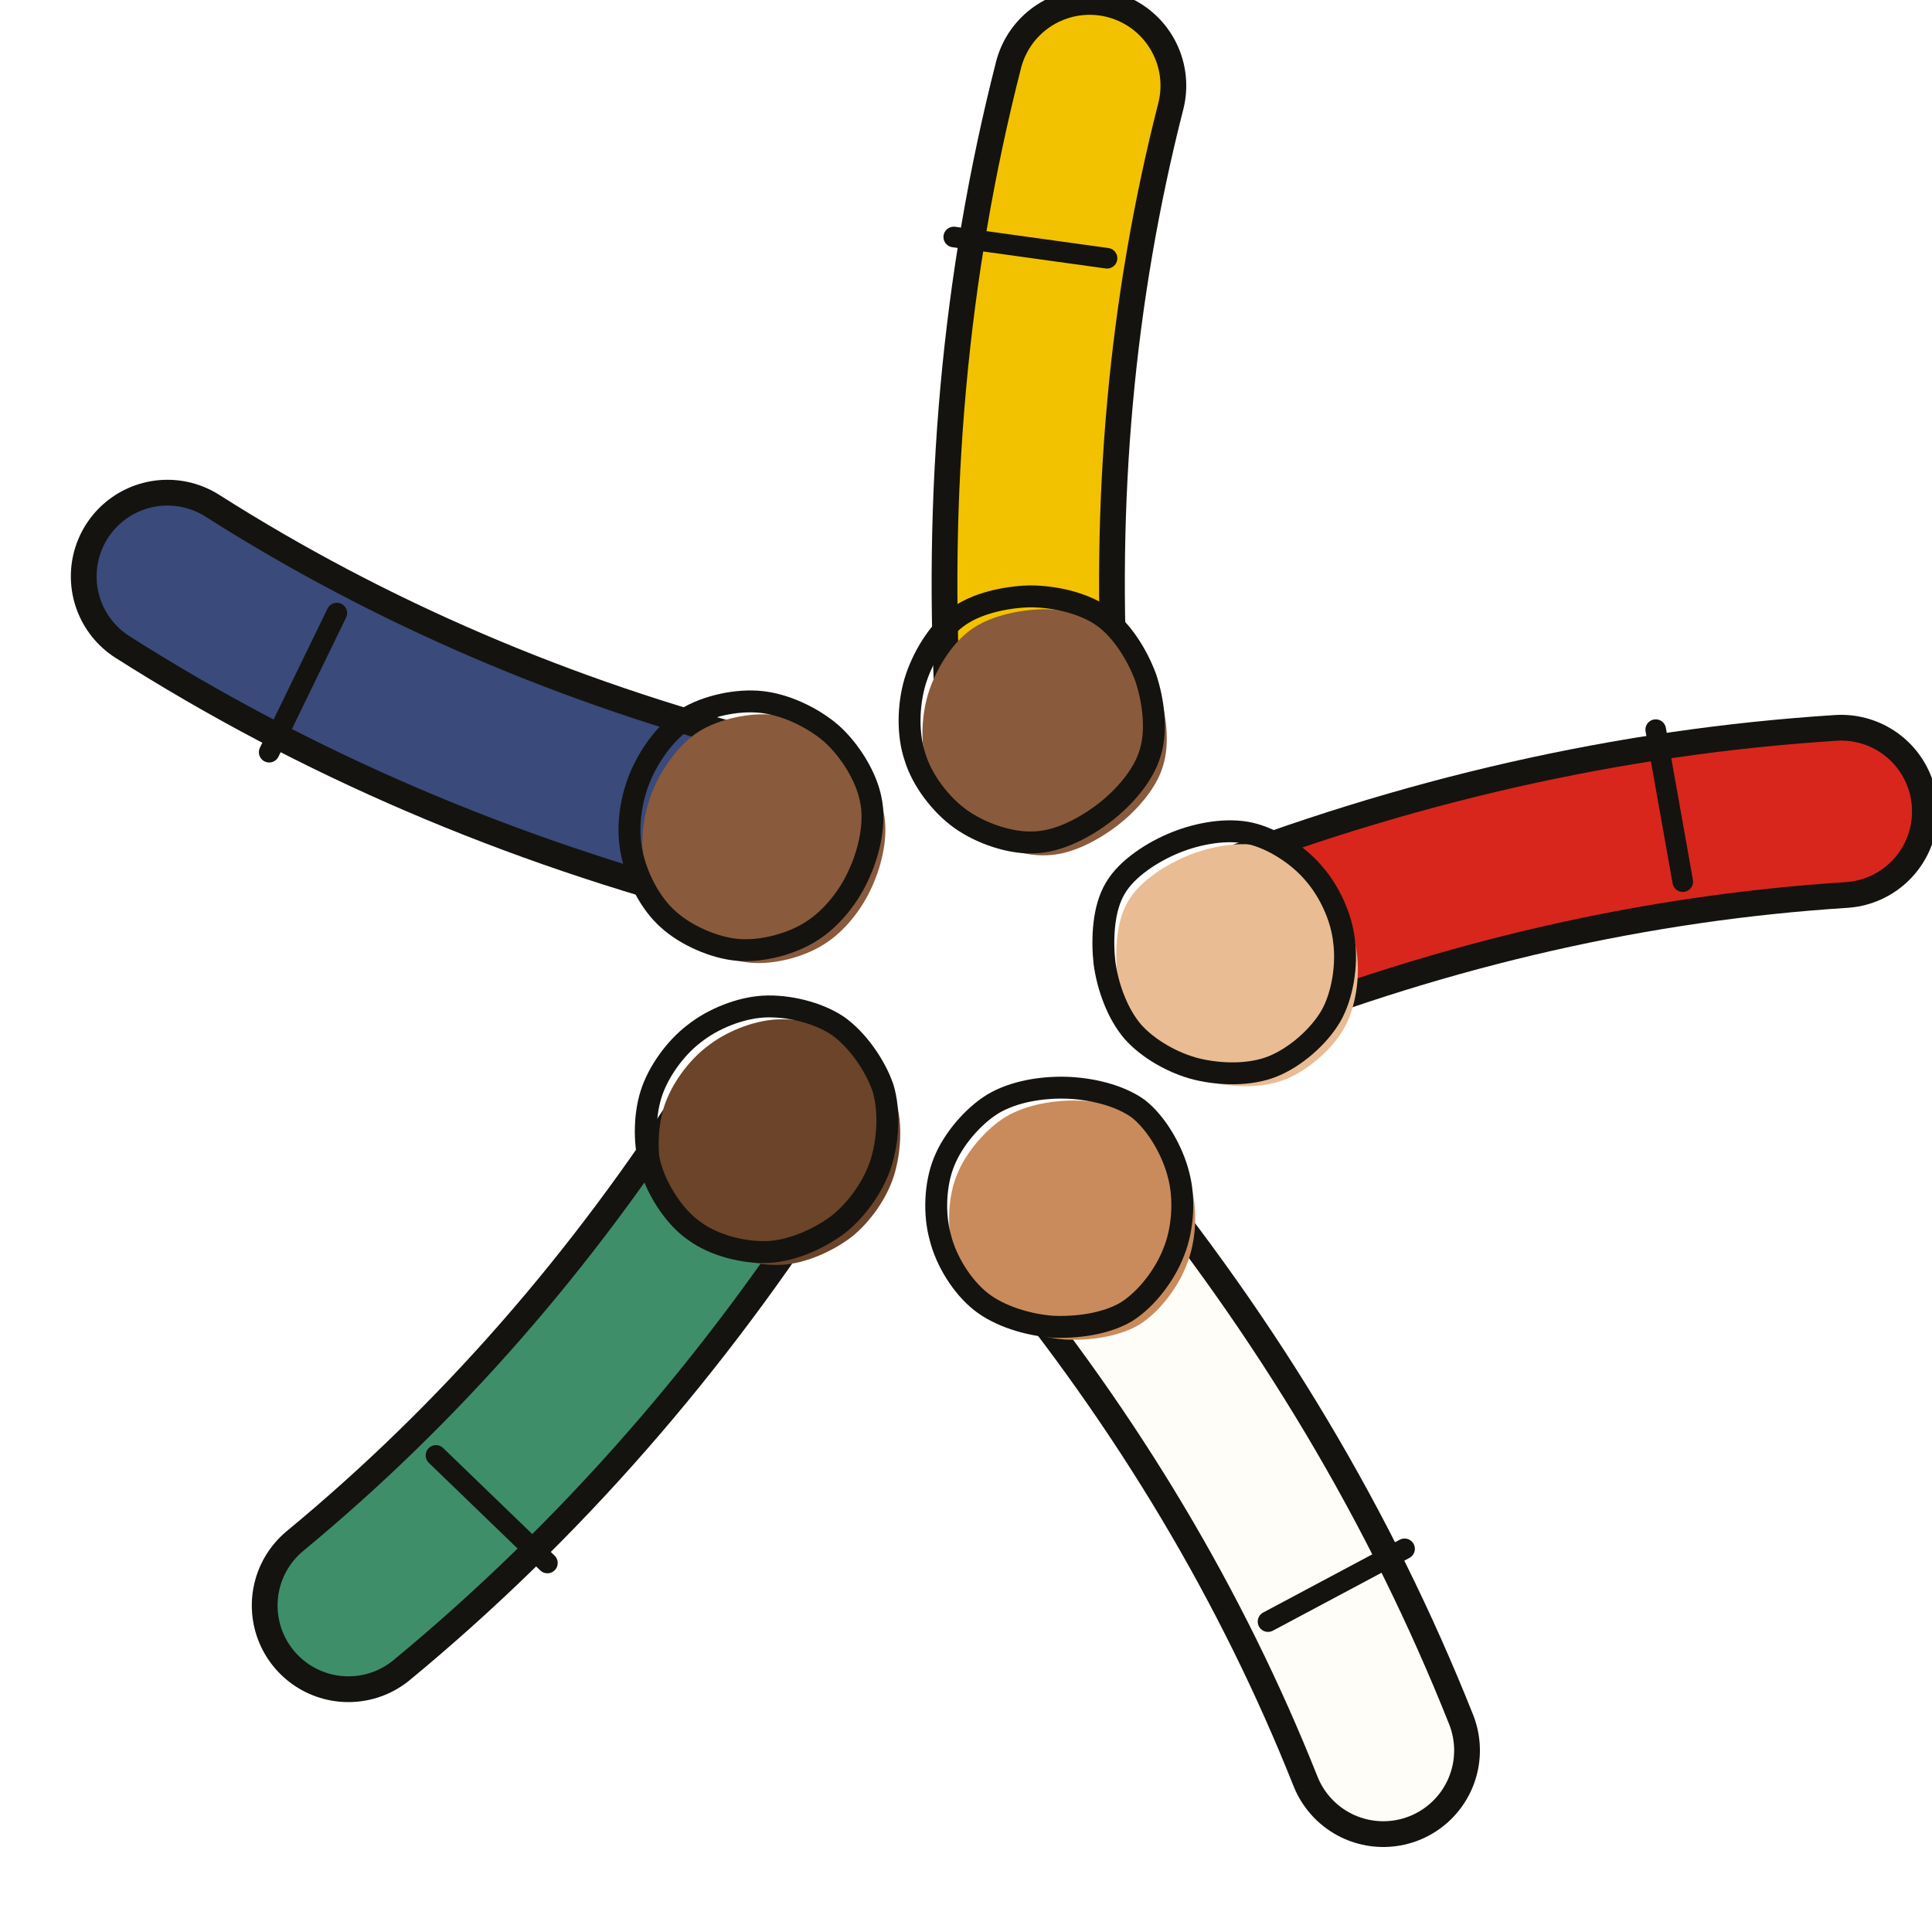
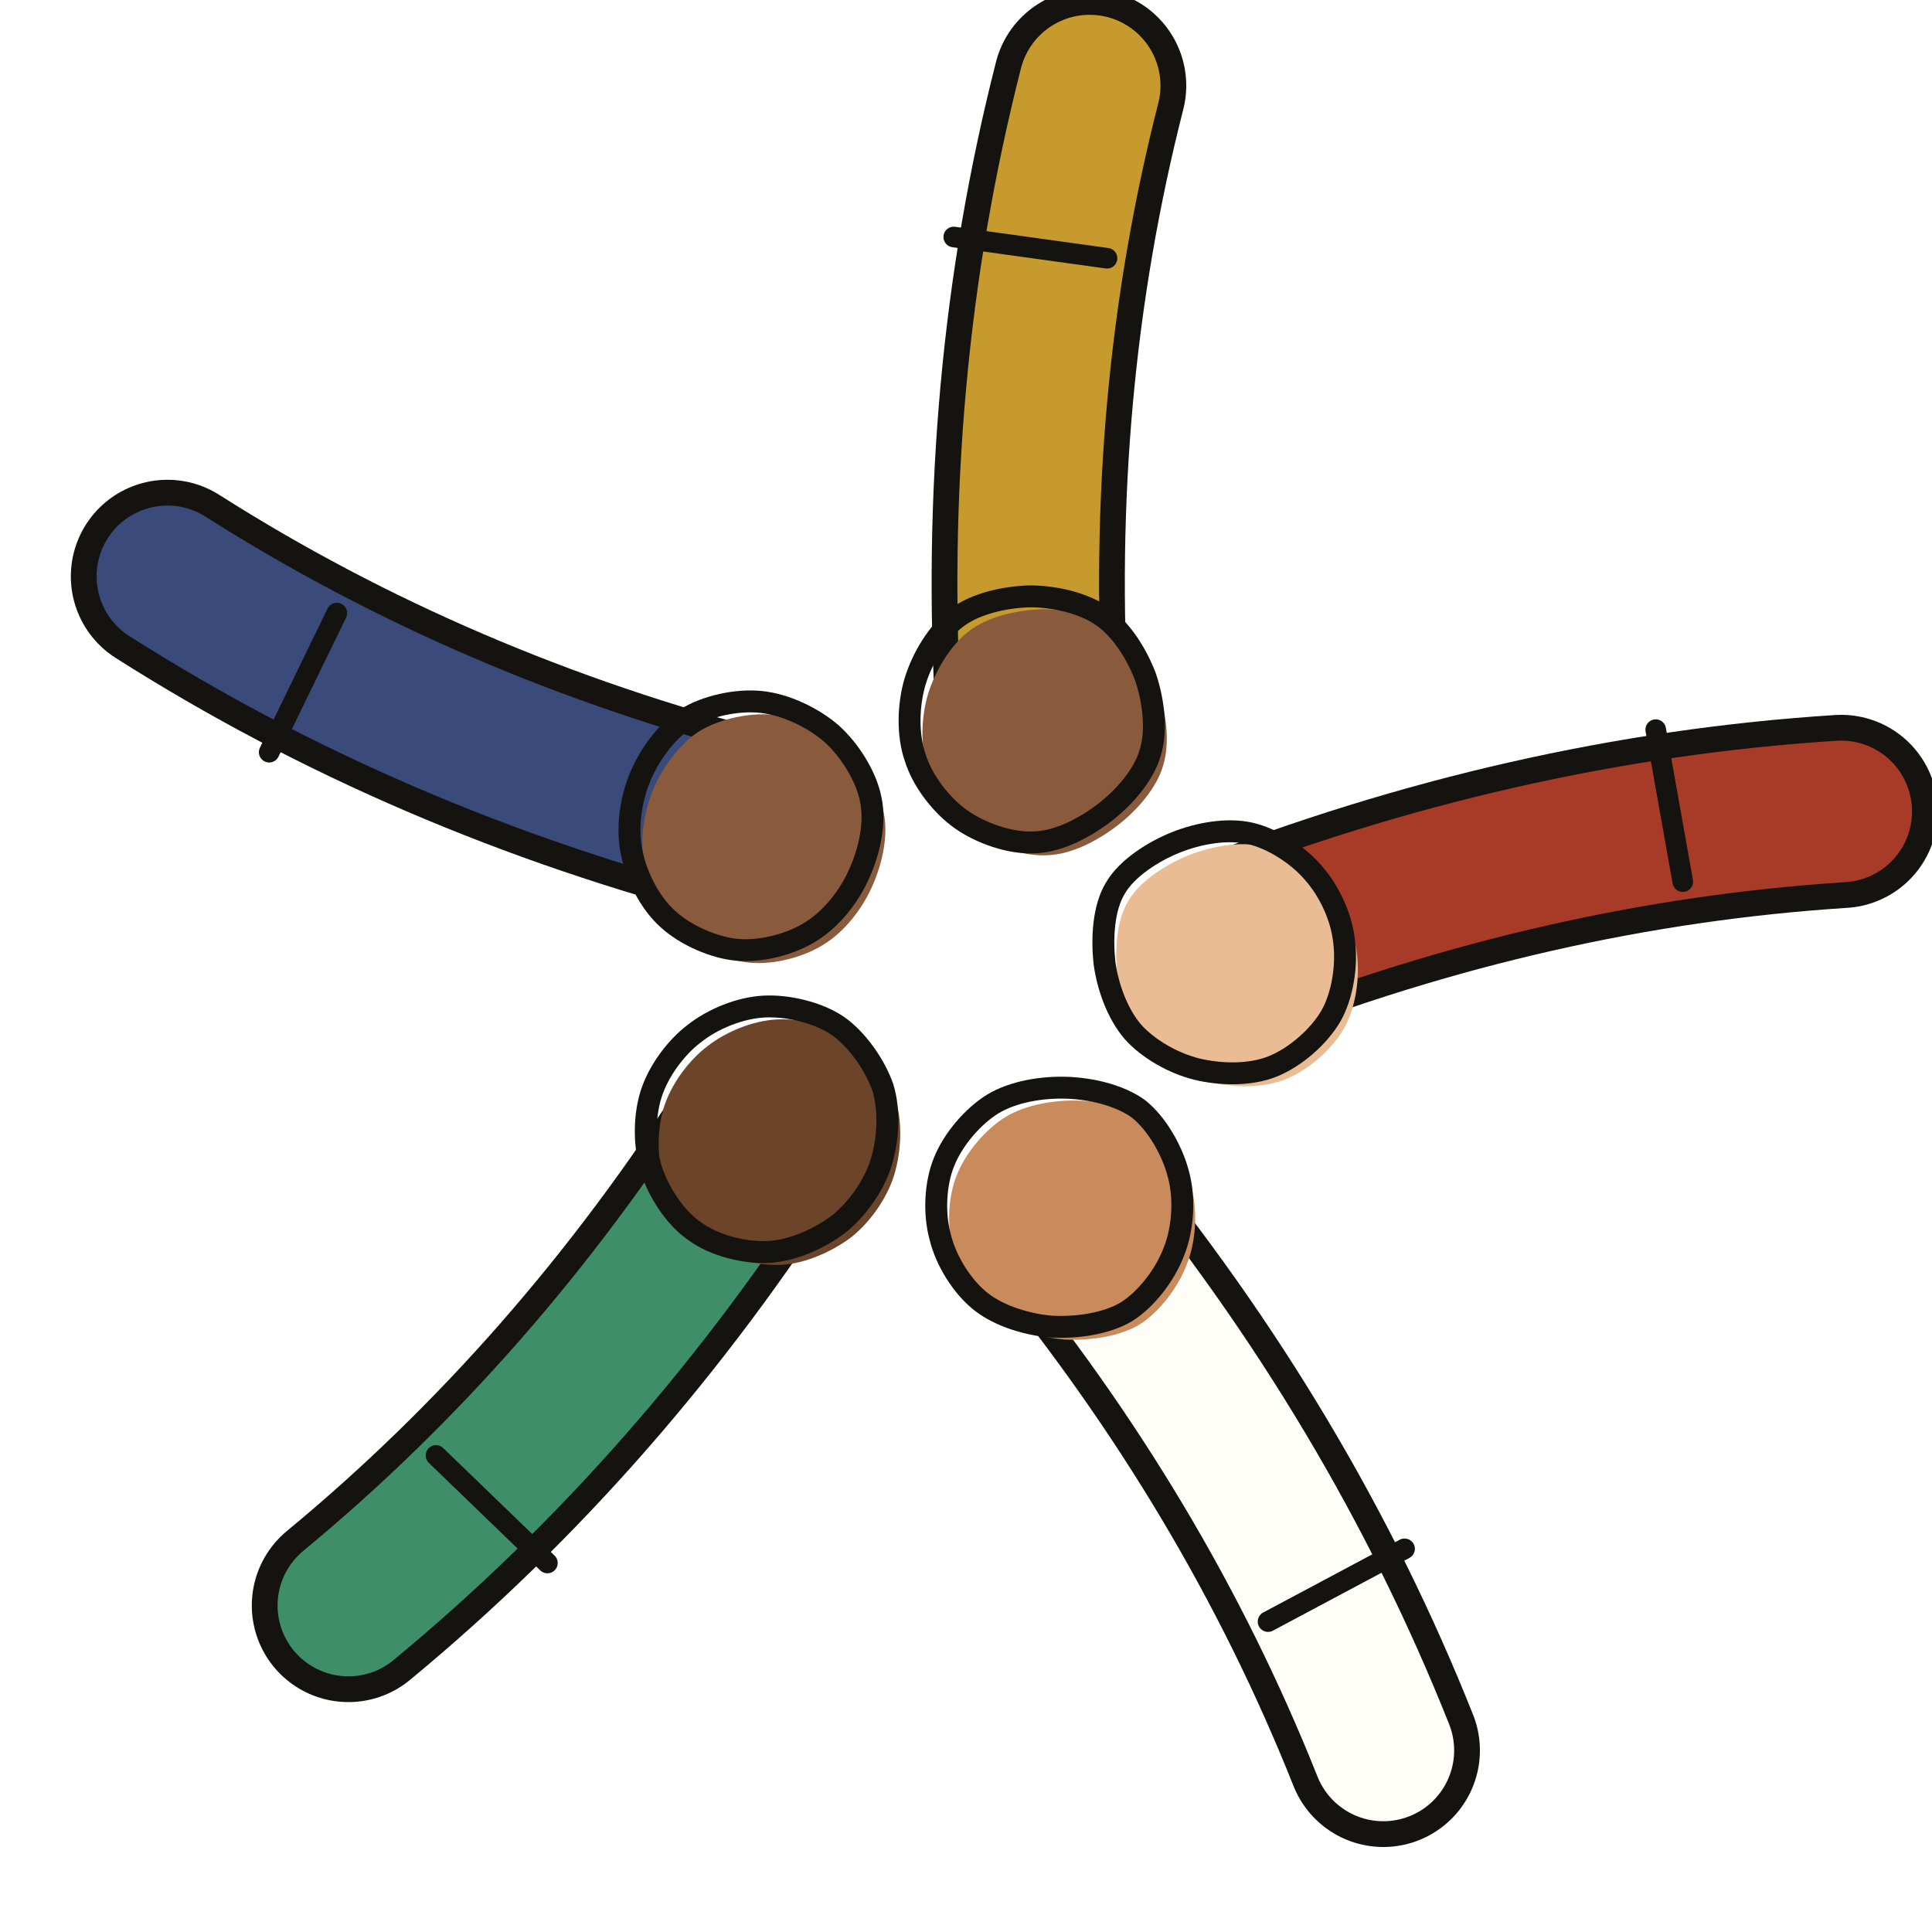
<svg xmlns="http://www.w3.org/2000/svg" width="300" height="300" viewBox="0 0 300 300">
  <path d="M169.2,13.3 Q157.2,60.3 160.3,111.3" fill="none" stroke="#14130F" stroke-width="30" stroke-linecap="round" stroke-linejoin="round" />
-   <path d="M169.2,13.3 Q157.2,60.3 160.3,111.3" fill="none" stroke="#F2C200" stroke-width="22" stroke-linecap="round" stroke-linejoin="round" />
+   <path d="M169.2,13.3 Q157.2,60.3 160.3,111.3" fill="none" stroke="#C79A2E" stroke-width="22" stroke-linecap="round" stroke-linejoin="round" />
  <path d="M177.9,105.2 C179.1,108.8 179.7,113.4 178.6,116.9 C177.6,120.4 174.5,123.9 171.5,126.2 C168.5,128.5 164.4,130.7 160.6,130.8 C156.9,131.0 152.3,129.4 149.2,127.2 C146.1,125.0 143.2,121.2 142.1,117.6 C140.9,114.1 141.0,109.5 142.1,105.8 C143.2,102.2 145.6,98.1 148.6,95.9 C151.5,93.7 156.1,92.7 159.9,92.6 C163.7,92.6 168.2,93.6 171.2,95.7 C174.2,97.8 176.6,101.7 177.9,105.2 Z" fill="#8A5A3C" transform="translate(2,2)" />
  <path d="M177.9,105.2 C179.1,108.8 179.7,113.4 178.6,116.9 C177.6,120.4 174.5,123.9 171.5,126.2 C168.5,128.5 164.4,130.7 160.6,130.8 C156.9,131.0 152.3,129.4 149.2,127.2 C146.1,125.0 143.2,121.2 142.1,117.6 C140.9,114.1 141.0,109.5 142.1,105.8 C143.2,102.2 145.6,98.1 148.6,95.9 C151.5,93.7 156.1,92.7 159.9,92.6 C163.7,92.6 168.2,93.6 171.2,95.7 C174.2,97.8 176.6,101.7 177.9,105.2 Z" fill="none" stroke="#14130F" stroke-width="3.4" stroke-linecap="round" stroke-linejoin="round" />
  <path d="M171.9,40.1 l-23.8,-3.3" fill="none" stroke="#14130F" stroke-width="3.2" stroke-linecap="round" stroke-linejoin="round" />
  <path d="M285.9,126.0 Q237.5,129.1 189.9,147.8" fill="none" stroke="#14130F" stroke-width="30" stroke-linecap="round" stroke-linejoin="round" />
-   <path d="M285.9,126.0 Q237.5,129.1 189.9,147.8" fill="none" stroke="#D8261C" stroke-width="22" stroke-linecap="round" stroke-linejoin="round" />
+   <path d="M285.9,126.0 Q237.5,129.1 189.9,147.8" fill="none" stroke="#A83A28" stroke-width="22" stroke-linecap="round" stroke-linejoin="round" />
  <path d="M208.7,146.1 C209.2,149.8 208.5,154.5 206.7,157.7 C204.8,161.0 201.1,164.2 197.6,165.6 C194.1,167.0 189.5,166.9 185.8,166.0 C182.2,165.1 178.3,162.9 175.9,160.2 C173.5,157.4 172.0,153.2 171.5,149.5 C171.1,145.8 171.3,141.0 173.2,137.9 C175.0,134.8 179.1,132.2 182.6,130.8 C186.1,129.4 190.5,128.6 194.1,129.4 C197.6,130.2 201.5,132.7 203.9,135.5 C206.4,138.3 208.3,142.4 208.7,146.1 Z" fill="#E9BC94" transform="translate(2,2)" />
  <path d="M208.7,146.1 C209.2,149.8 208.5,154.5 206.7,157.7 C204.8,161.0 201.1,164.2 197.6,165.6 C194.1,167.0 189.5,166.9 185.8,166.0 C182.2,165.1 178.3,162.9 175.9,160.2 C173.5,157.4 172.0,153.2 171.5,149.5 C171.1,145.8 171.3,141.0 173.2,137.9 C175.0,134.8 179.1,132.2 182.6,130.8 C186.1,129.4 190.5,128.6 194.1,129.4 C197.6,130.2 201.5,132.7 203.9,135.5 C206.4,138.3 208.3,142.4 208.7,146.1 Z" fill="none" stroke="#14130F" stroke-width="3.4" stroke-linecap="round" stroke-linejoin="round" />
  <path d="M261.3,136.9 l-4.2,-23.6" fill="none" stroke="#14130F" stroke-width="3.2" stroke-linecap="round" stroke-linejoin="round" />
  <path d="M214.8,271.8 Q196.9,226.8 164.4,187.3" fill="none" stroke="#14130F" stroke-width="30" stroke-linecap="round" stroke-linejoin="round" />
  <path d="M214.8,271.8 Q196.9,226.8 164.4,187.3" fill="none" stroke="#FFFDF7" stroke-width="22" stroke-linecap="round" stroke-linejoin="round" />
  <path d="M183.0,182.4 C184.0,186.1 183.7,190.8 182.3,194.3 C181.0,197.8 178.1,201.7 174.9,203.7 C171.7,205.6 167.1,206.2 163.3,206.0 C159.6,205.7 155.2,204.4 152.3,202.1 C149.4,199.8 146.9,195.8 146.0,192.1 C145.0,188.5 145.2,183.8 146.6,180.4 C148.0,176.9 151.1,173.3 154.2,171.4 C157.4,169.5 161.7,168.8 165.5,168.9 C169.2,169.0 173.8,170.0 176.8,172.2 C179.7,174.5 182.1,178.8 183.0,182.4 Z" fill="#C98B5B" transform="translate(2,2)" />
  <path d="M183.0,182.4 C184.0,186.1 183.7,190.8 182.3,194.3 C181.0,197.8 178.1,201.7 174.9,203.7 C171.7,205.6 167.1,206.2 163.3,206.0 C159.6,205.7 155.2,204.4 152.3,202.1 C149.4,199.8 146.9,195.8 146.0,192.1 C145.0,188.5 145.2,183.8 146.6,180.4 C148.0,176.9 151.1,173.3 154.2,171.4 C157.4,169.5 161.7,168.8 165.5,168.9 C169.2,169.0 173.8,170.0 176.8,172.2 C179.7,174.5 182.1,178.8 183.0,182.4 Z" fill="none" stroke="#14130F" stroke-width="3.4" stroke-linecap="round" stroke-linejoin="round" />
  <path d="M196.9,251.8 l21.2,-11.3" fill="none" stroke="#14130F" stroke-width="3.2" stroke-linecap="round" stroke-linejoin="round" />
  <path d="M54.1,249.3 Q91.5,218.4 119.0,175.2" fill="none" stroke="#14130F" stroke-width="30" stroke-linecap="round" stroke-linejoin="round" />
  <path d="M54.1,249.3 Q91.5,218.4 119.0,175.2" fill="none" stroke="#3E8E6A" stroke-width="22" stroke-linecap="round" stroke-linejoin="round" />
  <path d="M136.8,180.6 C135.7,184.1 133.1,187.8 130.2,190.1 C127.3,192.3 123.1,194.2 119.4,194.4 C115.6,194.6 110.9,193.4 107.9,191.2 C104.8,189.1 102.2,185.0 101.1,181.5 C100.0,177.9 100.0,173.4 101.1,169.9 C102.2,166.4 104.9,162.7 107.8,160.5 C110.7,158.2 114.9,156.5 118.6,156.3 C122.3,156.1 127.0,157.2 130.1,159.3 C133.1,161.4 135.9,165.4 137.1,168.9 C138.2,172.5 137.9,177.1 136.8,180.6 Z" fill="#6B4429" transform="translate(2,2)" />
  <path d="M136.8,180.6 C135.7,184.1 133.1,187.8 130.2,190.1 C127.3,192.3 123.1,194.2 119.4,194.4 C115.6,194.6 110.9,193.4 107.9,191.2 C104.8,189.1 102.2,185.0 101.1,181.5 C100.0,177.9 100.0,173.4 101.1,169.9 C102.2,166.4 104.9,162.7 107.8,160.5 C110.7,158.2 114.9,156.5 118.6,156.3 C122.3,156.1 127.0,157.2 130.1,159.3 C133.1,161.4 135.9,165.4 137.1,168.9 C138.2,172.5 137.9,177.1 136.8,180.6 Z" fill="none" stroke="#14130F" stroke-width="3.4" stroke-linecap="round" stroke-linejoin="round" />
  <path d="M67.7,226.0 l17.3,16.7" fill="none" stroke="#14130F" stroke-width="3.2" stroke-linecap="round" stroke-linejoin="round" />
  <path d="M26.0,89.5 Q66.9,115.5 116.4,128.3" fill="none" stroke="#14130F" stroke-width="30" stroke-linecap="round" stroke-linejoin="round" />
  <path d="M26.0,89.5 Q66.9,115.5 116.4,128.3" fill="none" stroke="#3A4A7A" stroke-width="22" stroke-linecap="round" stroke-linejoin="round" />
  <path d="M135.2,124.1 C136.0,127.7 135.0,132.2 133.4,135.7 C131.9,139.1 129.2,142.6 126.0,144.6 C122.9,146.6 118.3,147.8 114.6,147.5 C110.9,147.2 106.4,145.2 103.7,142.7 C100.9,140.2 98.8,136.0 98.1,132.4 C97.3,128.7 97.9,124.4 99.3,120.9 C100.7,117.4 103.4,113.6 106.5,111.6 C109.7,109.6 114.5,108.6 118.2,109.0 C122.0,109.4 126.2,111.4 129.1,113.9 C131.9,116.4 134.5,120.5 135.2,124.1 Z" fill="#8A5A3C" transform="translate(2,2)" />
  <path d="M135.2,124.1 C136.0,127.7 135.0,132.2 133.4,135.7 C131.9,139.1 129.2,142.6 126.0,144.6 C122.9,146.6 118.3,147.8 114.6,147.5 C110.9,147.2 106.4,145.2 103.7,142.7 C100.9,140.2 98.8,136.0 98.1,132.4 C97.3,128.7 97.9,124.4 99.3,120.9 C100.7,117.4 103.4,113.6 106.5,111.6 C109.7,109.6 114.5,108.6 118.2,109.0 C122.0,109.4 126.2,111.4 129.1,113.9 C131.9,116.4 134.5,120.5 135.2,124.1 Z" fill="none" stroke="#14130F" stroke-width="3.4" stroke-linecap="round" stroke-linejoin="round" />
  <path d="M52.3,95.2 l-10.5,21.6" fill="none" stroke="#14130F" stroke-width="3.2" stroke-linecap="round" stroke-linejoin="round" />
</svg>
